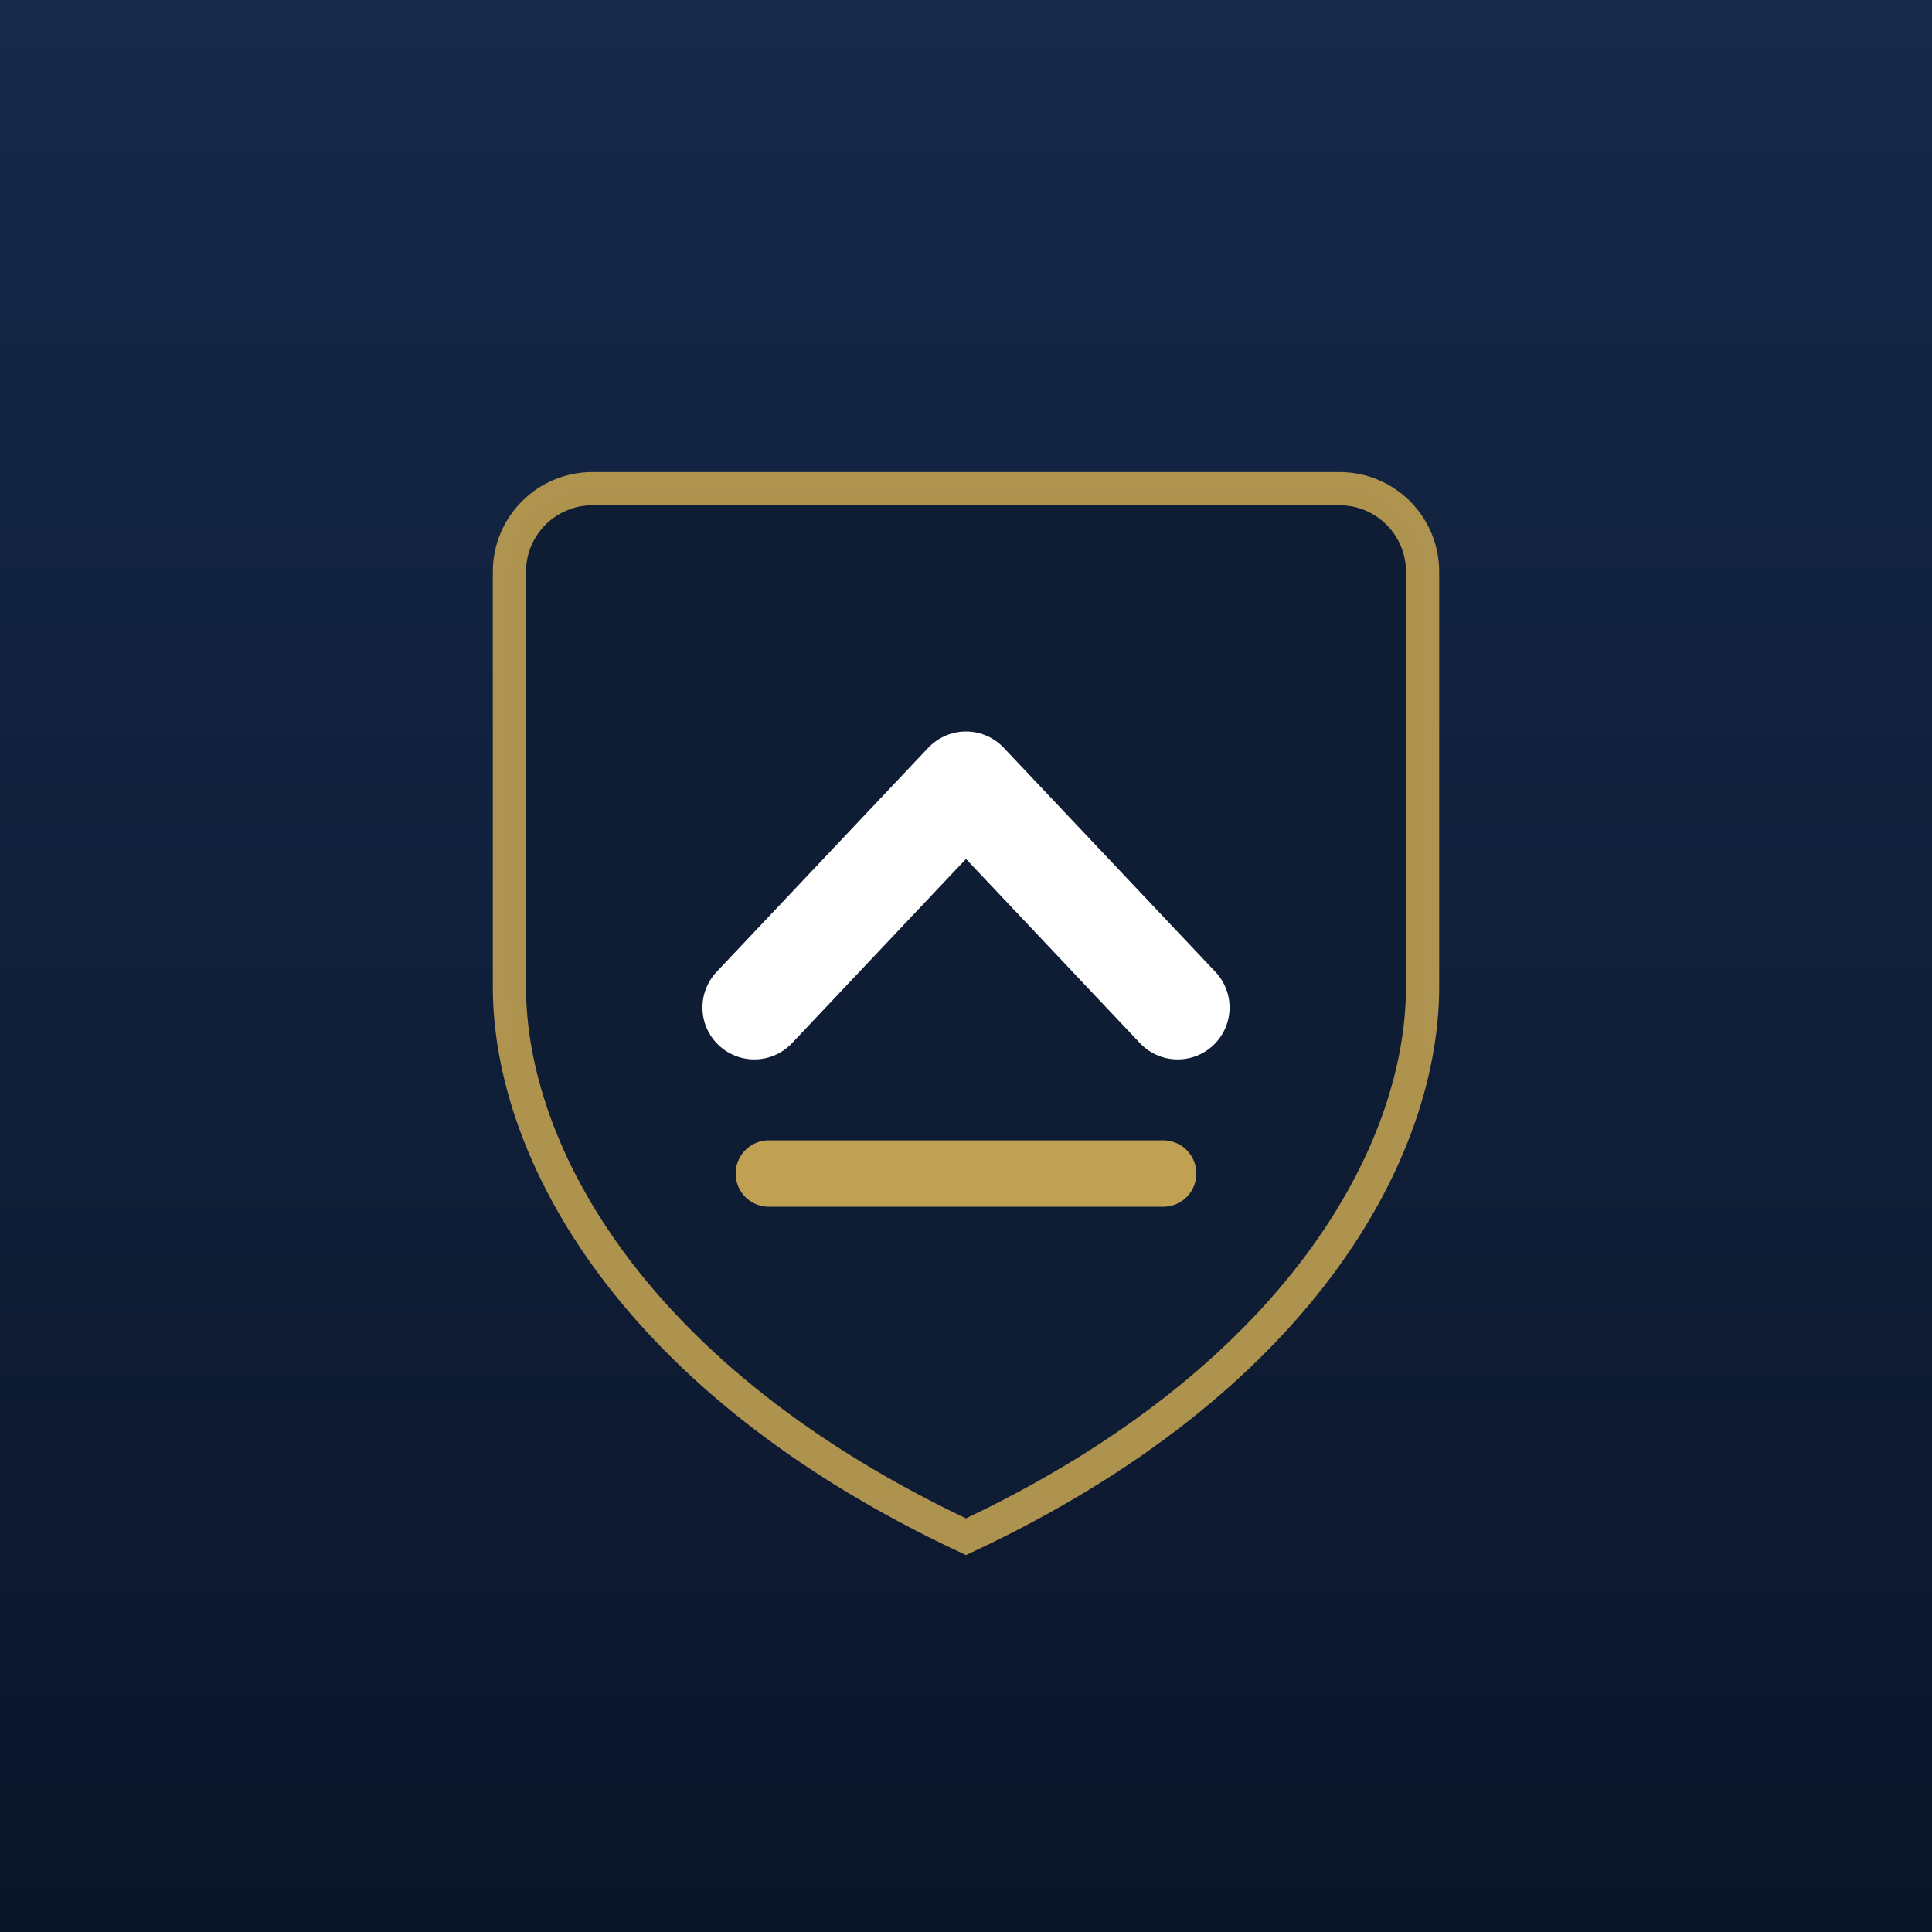
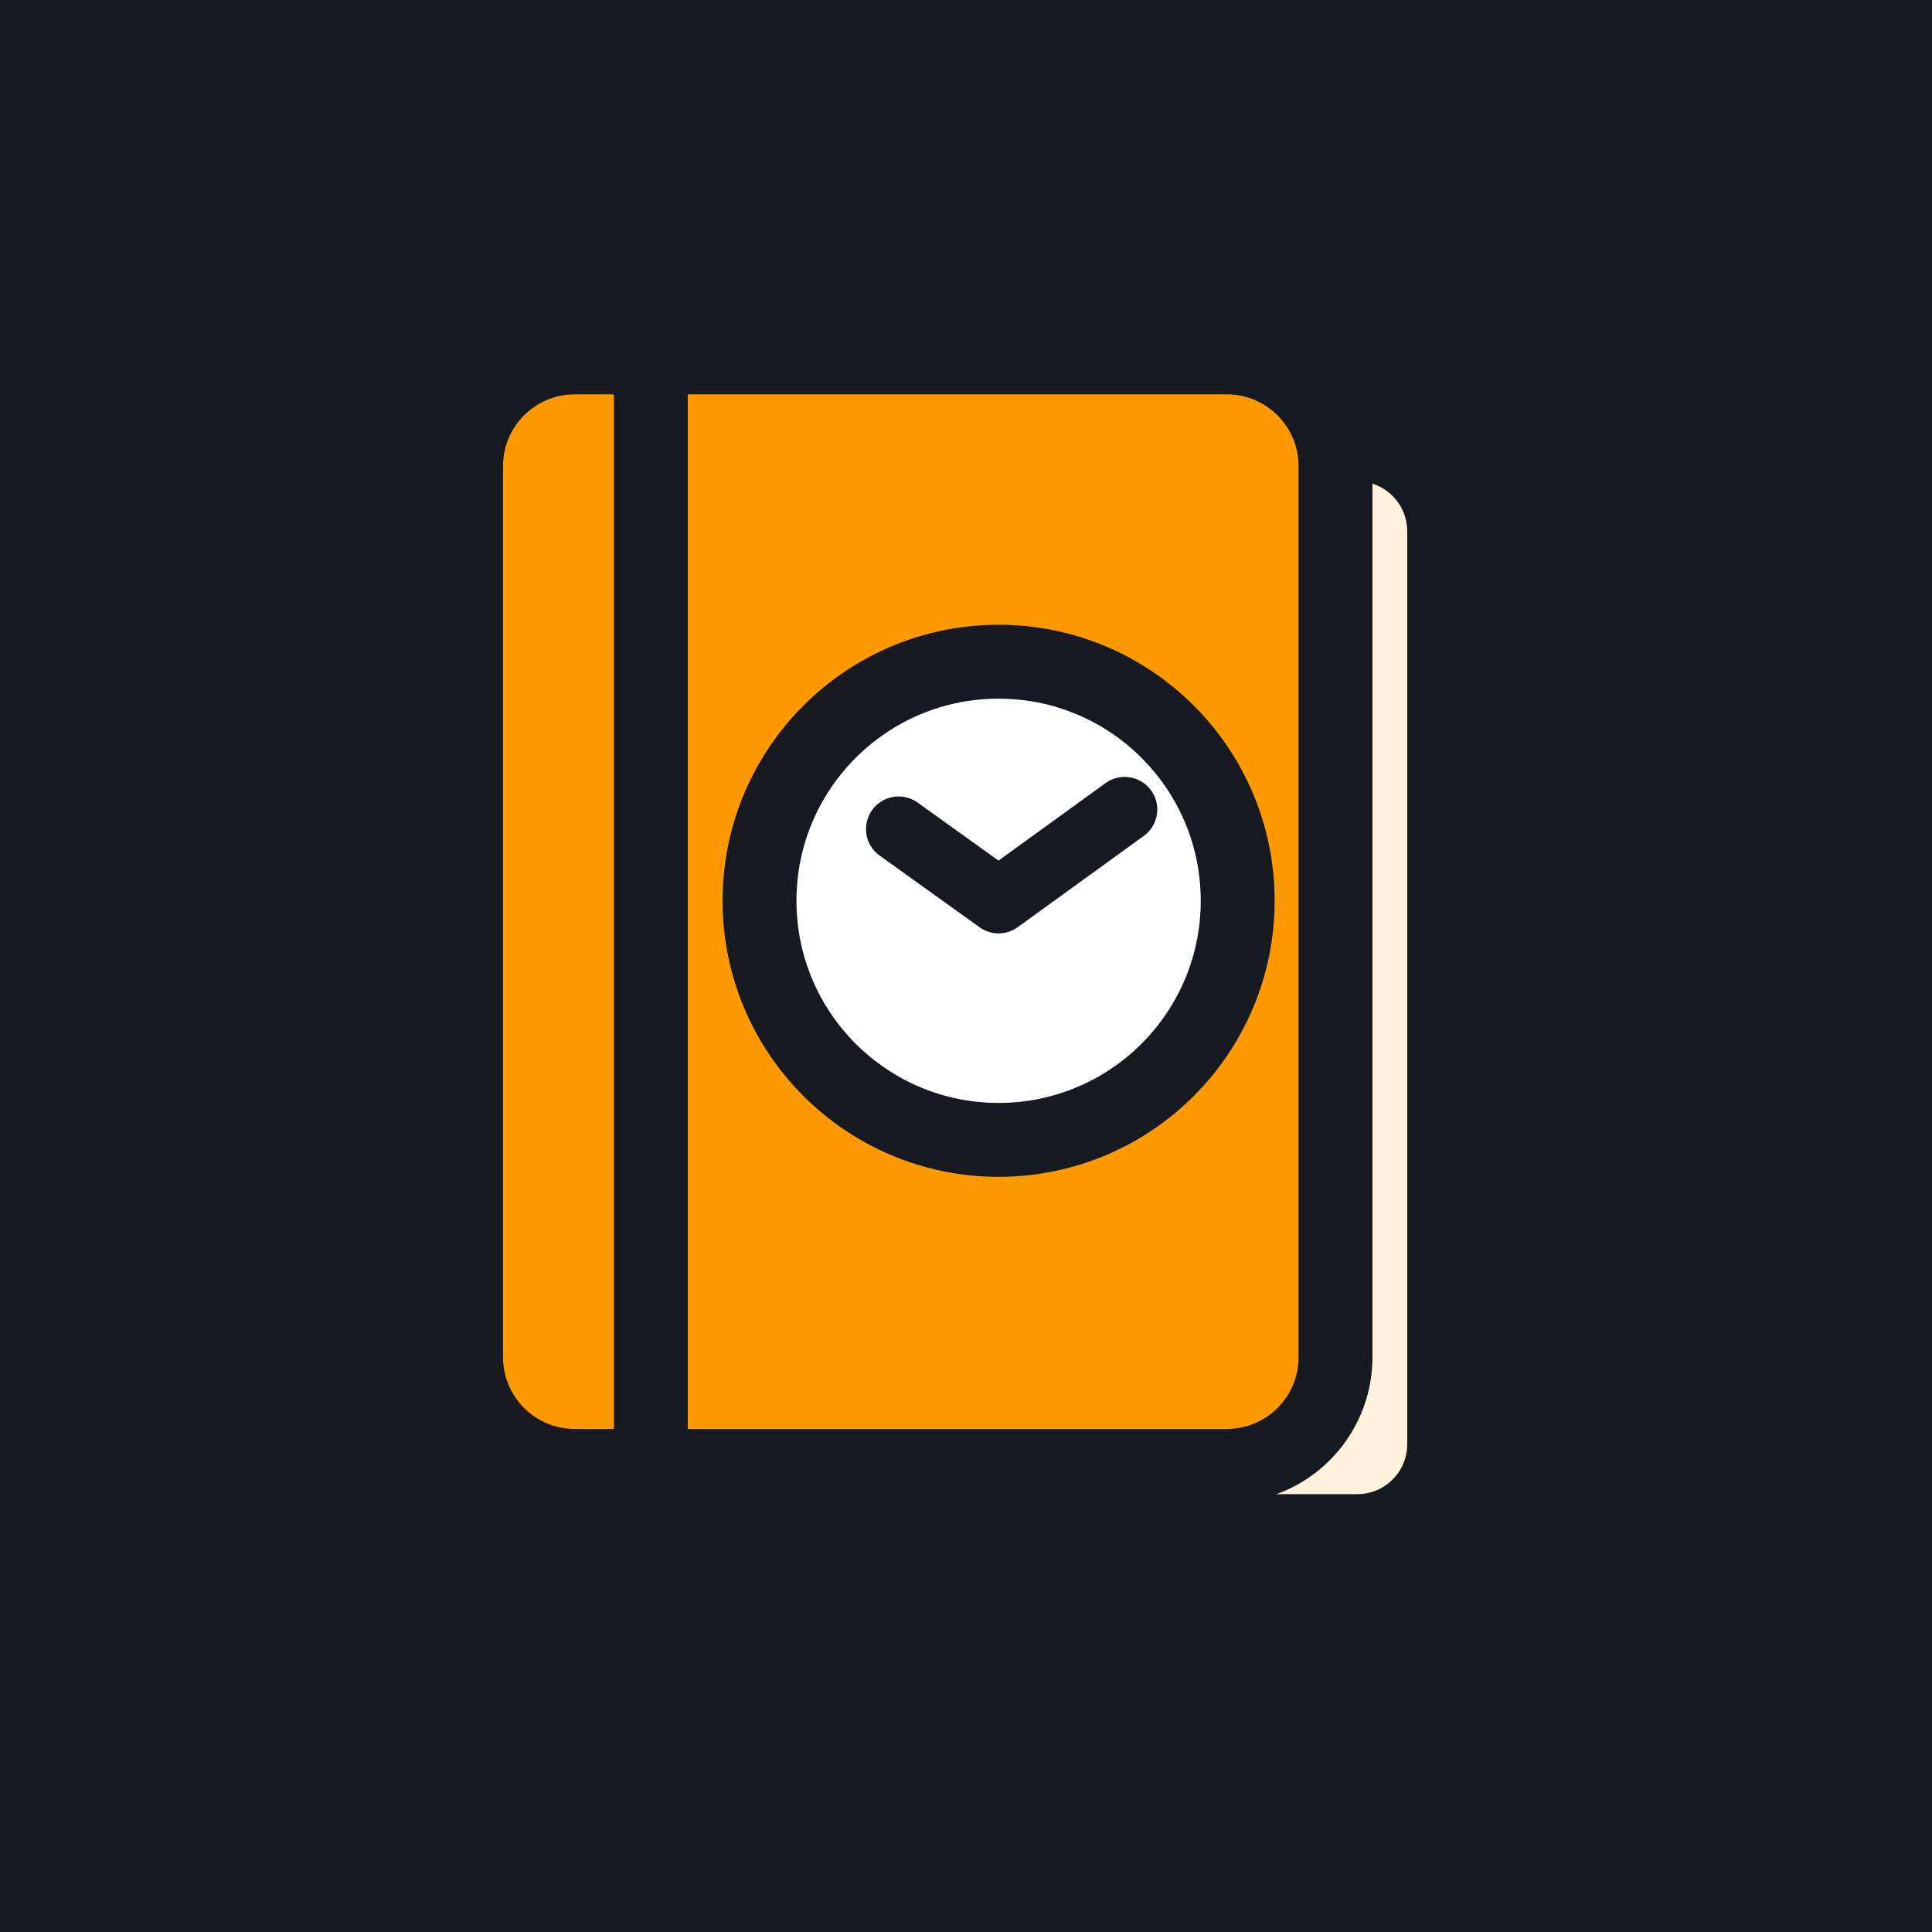
- <svg xmlns="http://www.w3.org/2000/svg" width="512" height="512" viewBox="0 0 512 512" fill="none">
-   <defs>
-     <linearGradient id="lwField" x1="256" y1="0" x2="256" y2="512" gradientUnits="userSpaceOnUse">
-       <stop stop-color="#16294A" />
-       <stop offset="1" stop-color="#0A1529" />
-     </linearGradient>
-   </defs>
-   <rect width="512" height="512" fill="url(#lwField)" />
-   <g transform="translate(80 80) scale(5.5)">
-     <path d="M14 9H50A4 4 0 0 1 54 13V33C54 41 48 52 32 59.5C16 52 10 41 10 33V13A4 4 0 0 1 14 9Z" stroke="#C0A053" stroke-width="1.6" stroke-opacity="0.9" fill="#0E1C34" />
-     <path d="M21.8 34L32 23.2L42.2 34" stroke="#FFFFFF" stroke-width="5" stroke-linecap="round" stroke-linejoin="round" />
-     <path d="M22.5 42H41.5" stroke="#C0A053" stroke-width="3.2" stroke-linecap="round" />
+ <svg xmlns="http://www.w3.org/2000/svg" width="512" height="512" viewBox="0 0 64 64" fill="none">
+   <rect width="64" height="64" fill="#16191F" />
+   <g transform="translate(32 32) scale(.72) translate(-32 -32)">
+     <rect x="16" y="8" width="38" height="50" rx="4" fill="#FFF3DD" stroke="#16191F" stroke-width="3.4" />
+     <rect x="9" y="4" width="40" height="51" rx="5" fill="#FF9900" stroke="#16191F" stroke-width="3.4" />
+     <path d="M17.5 5v49" stroke="#16191F" stroke-width="3.4" />
+     <circle cx="33.5" cy="29" r="11" fill="#FFFFFF" stroke="#16191F" stroke-width="3.4" />
+     <path d="M33.5 29l-4.6-3.3M33.5 29l5.8-4.2" stroke="#16191F" stroke-width="3" stroke-linecap="round" />
  </g>
</svg>
